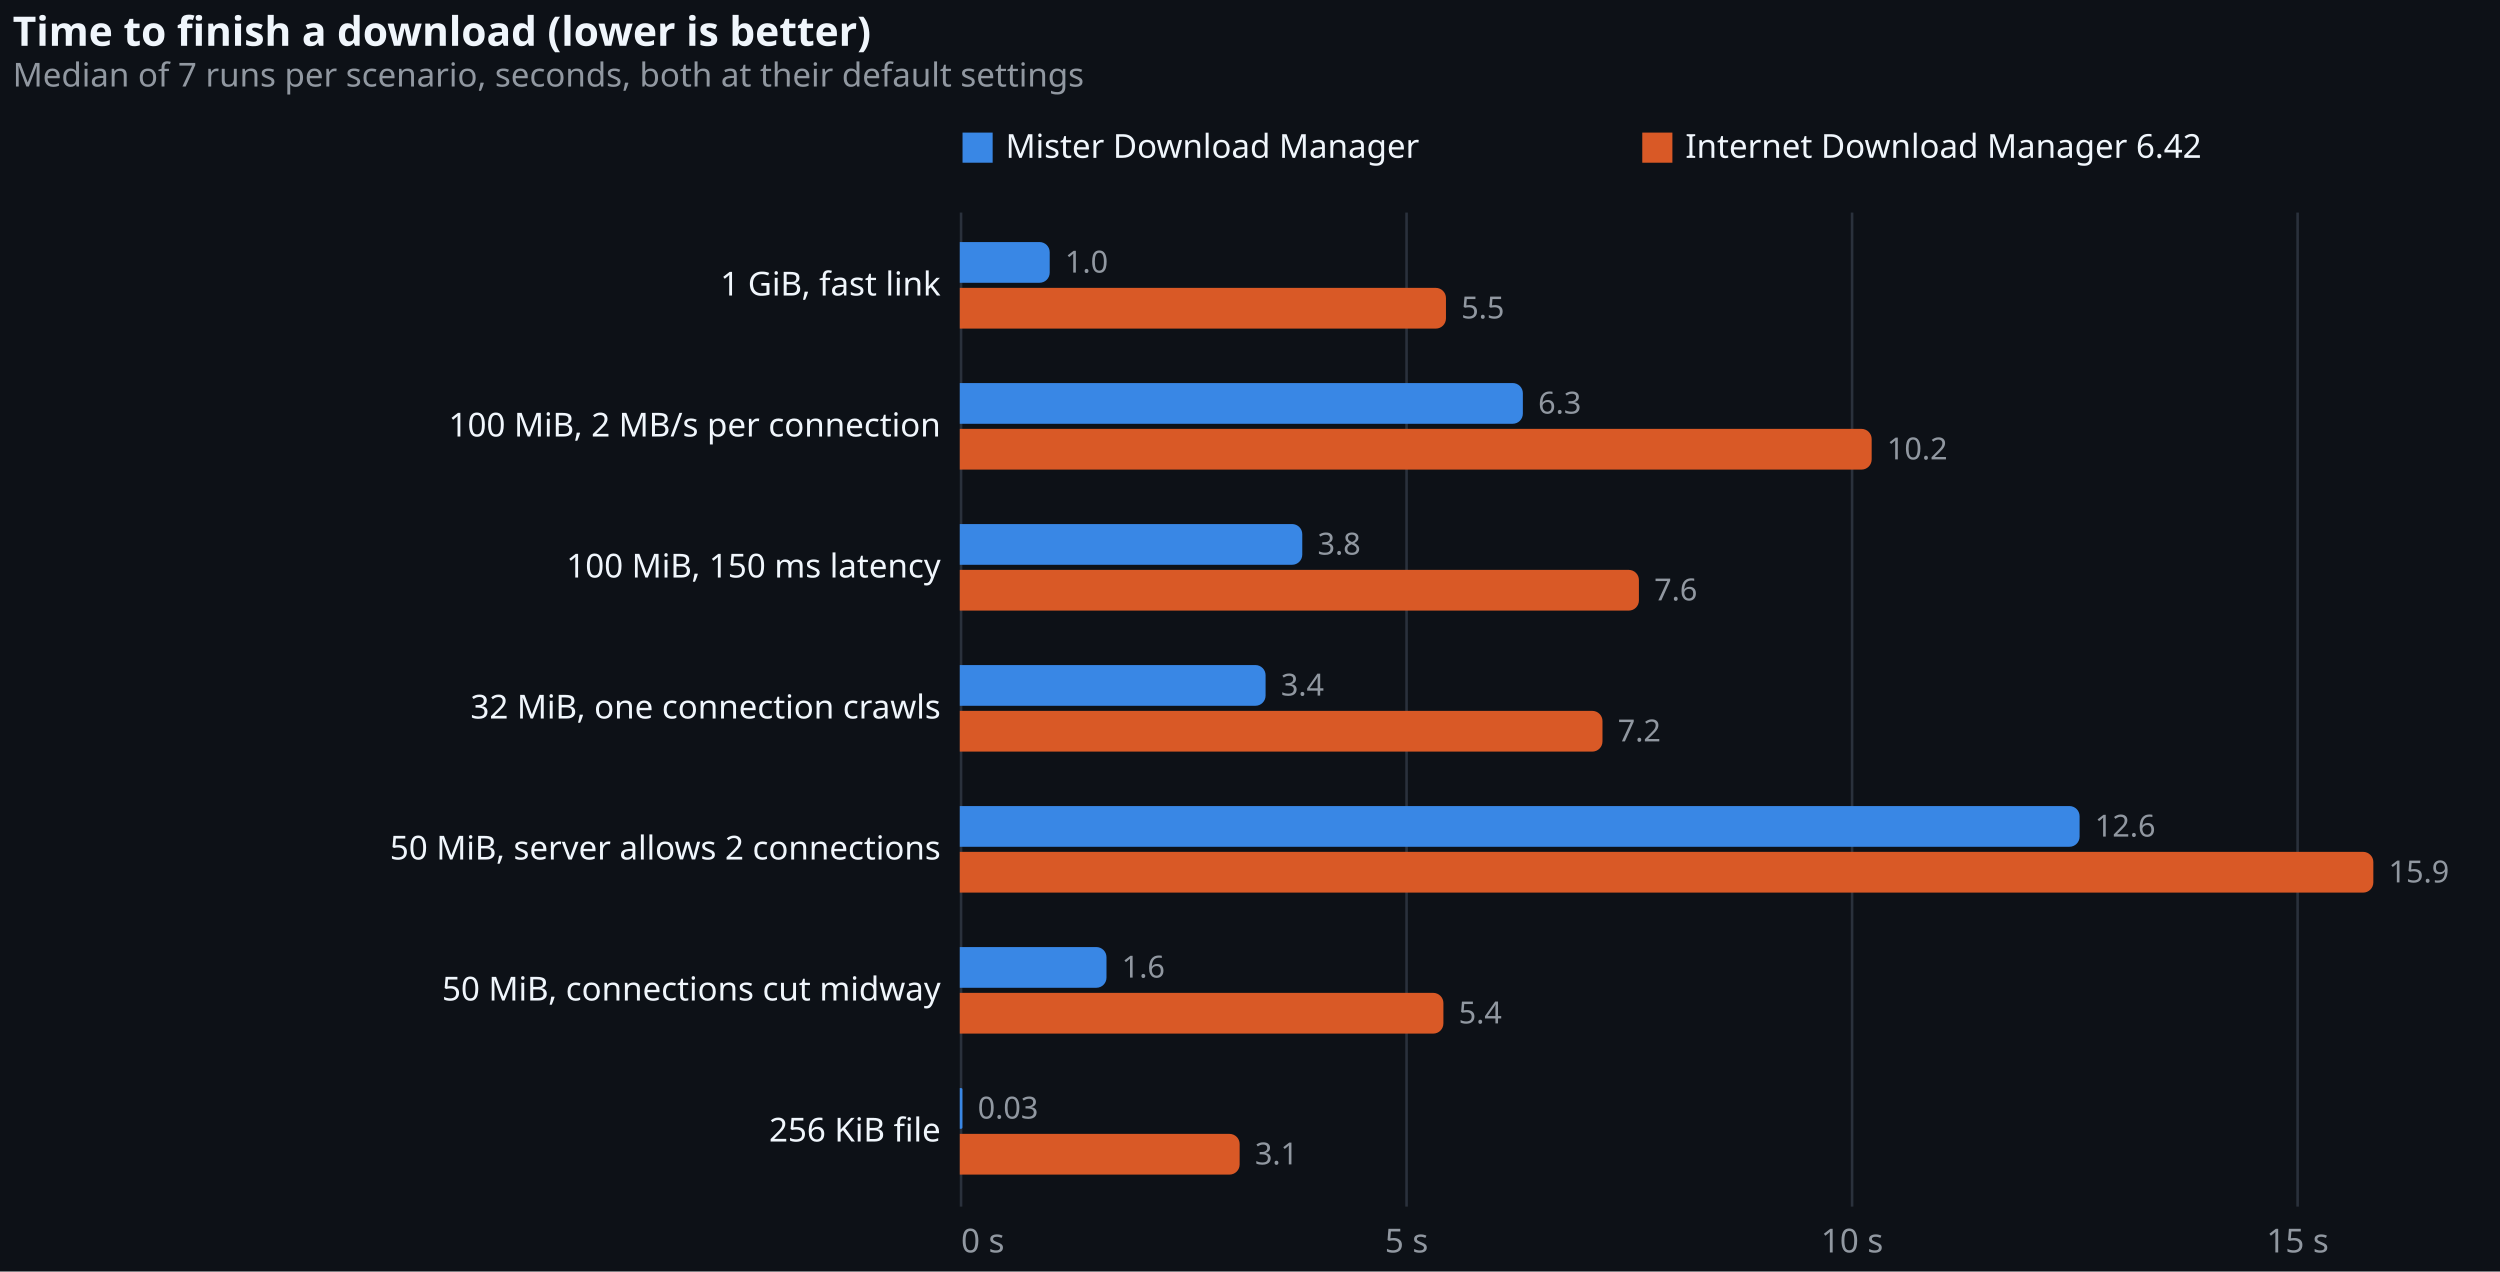
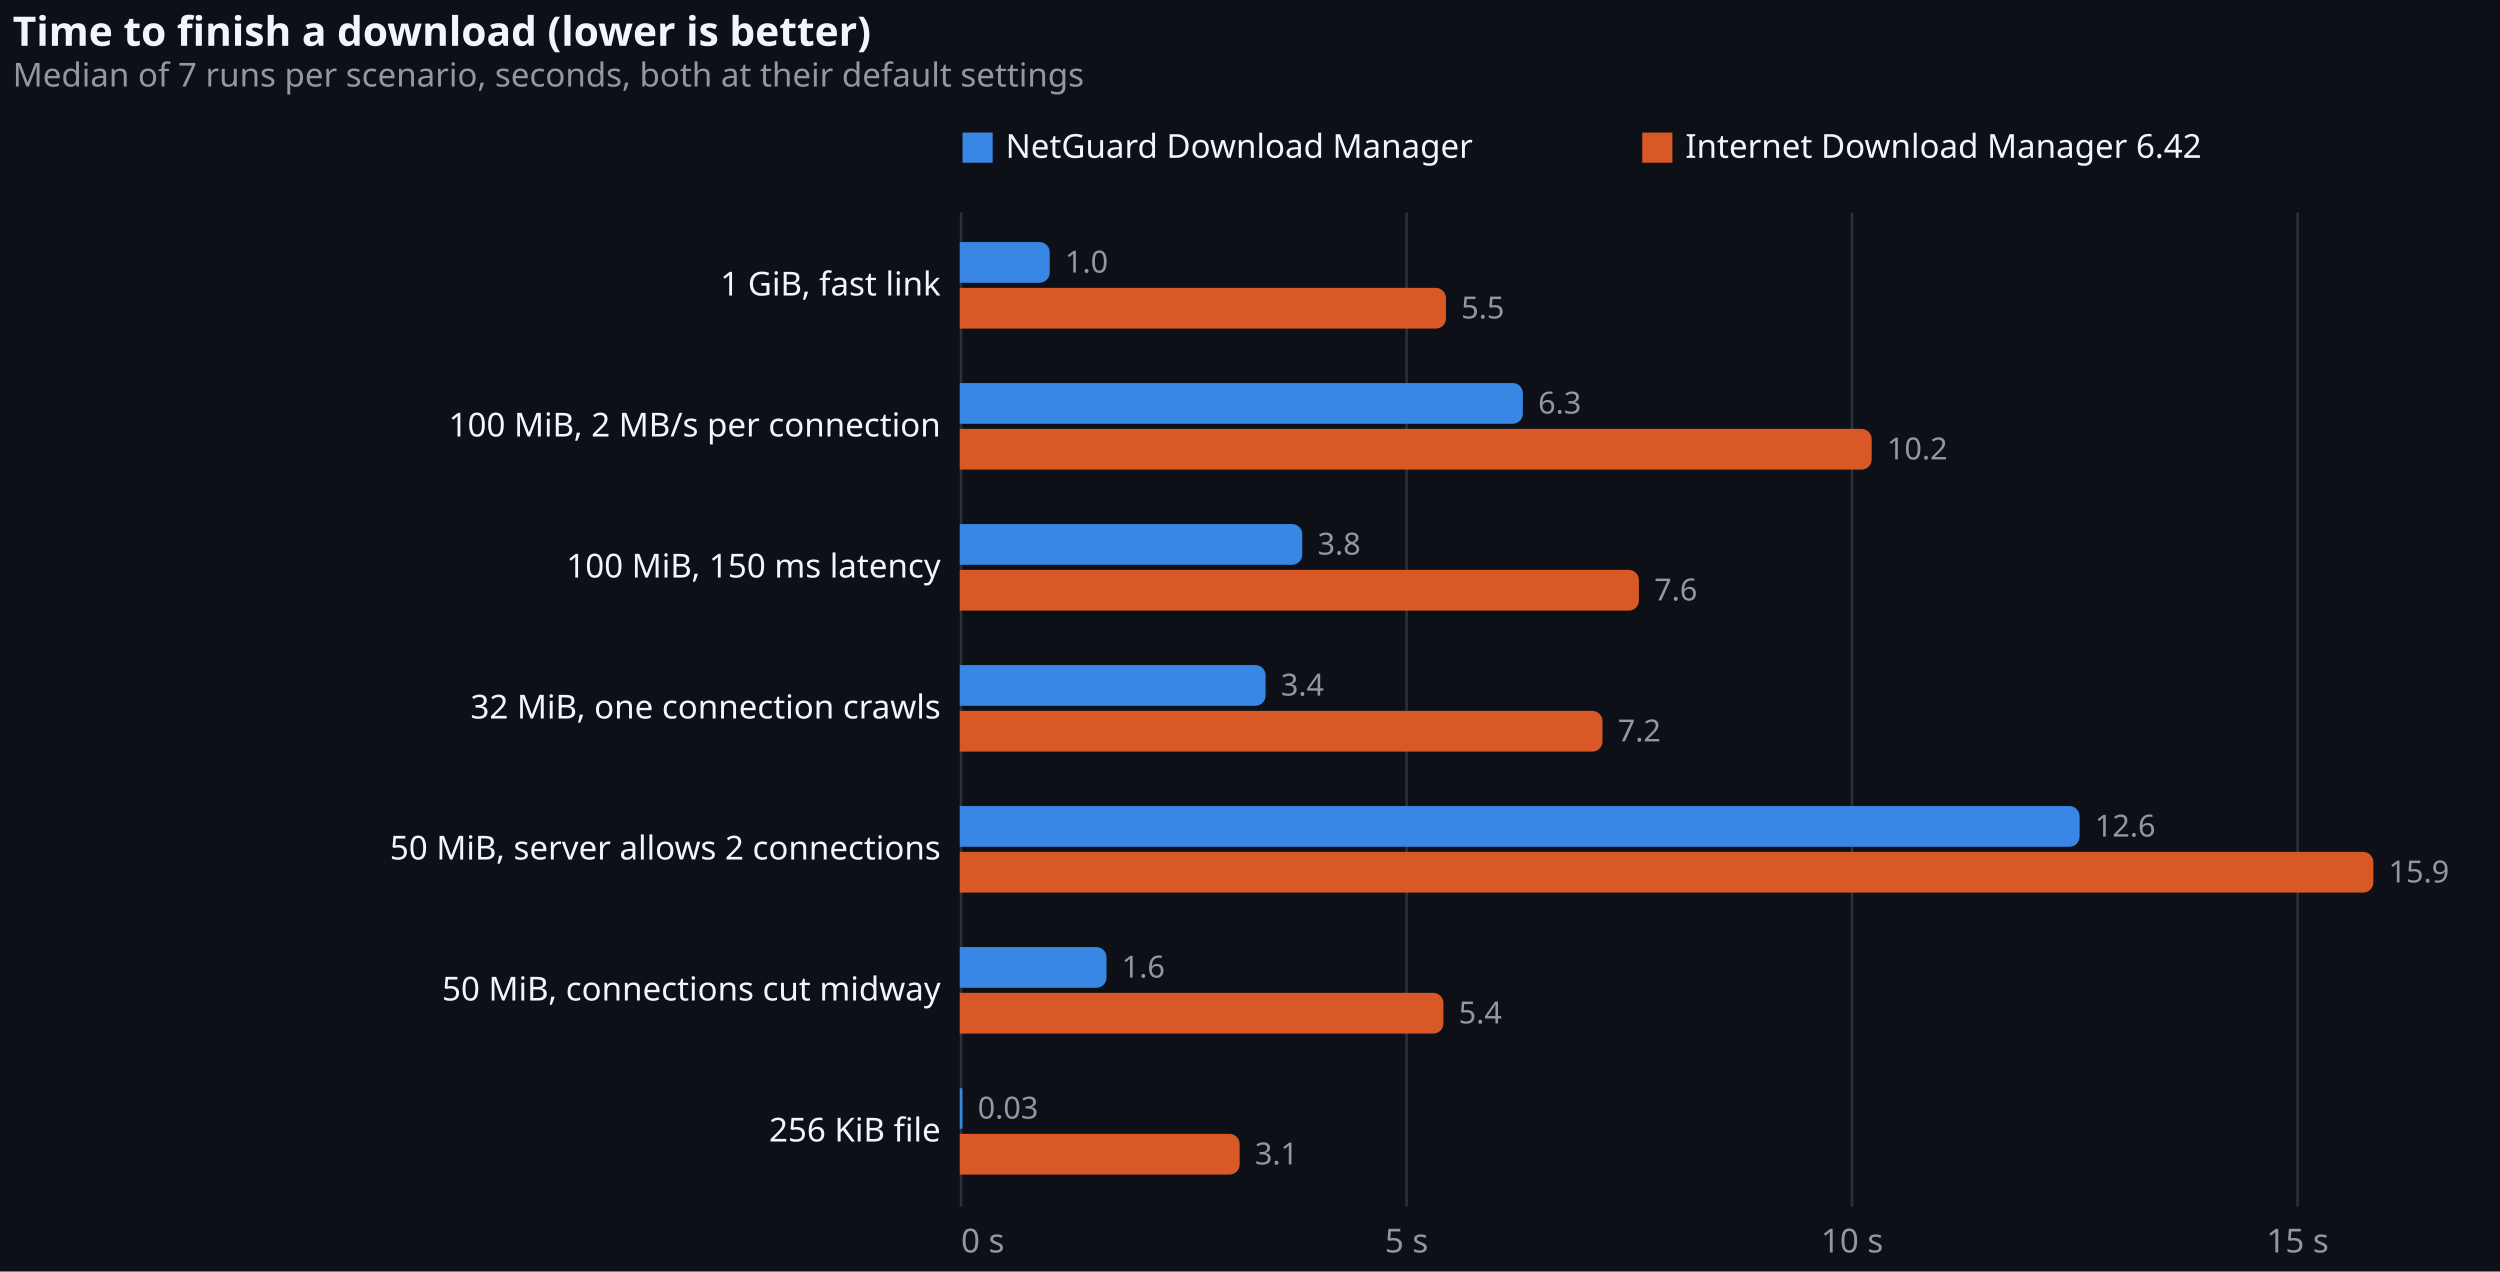
<svg xmlns="http://www.w3.org/2000/svg" version="1.1" class="marks" width="982" height="499.462" viewBox="0 0 982 499.462">
  <rect width="982" height="499.462" fill="#0d1117" />
  <g fill="none" stroke-miterlimit="4" transform="translate(377,83)">
    <g class="mark-group role-frame root" role="graphics-object" aria-roledescription="group mark container">
      <g transform="translate(0,0)">
        <path class="background" aria-hidden="true" d="M0,0h560v390.462h-560Z" />
        <g>
          <g class="mark-group role-axis" aria-hidden="true">
            <g transform="translate(0.5,390.9615)">
              <path class="background" aria-hidden="true" d="M0,0h0v0h0Z" pointer-events="none" />
              <g>
                <g class="mark-rule role-axis-grid" pointer-events="none">
                  <line transform="translate(0,0)" x2="0" y2="-390.462" stroke="#2a313c" stroke-width="1" opacity="1" />
                  <line transform="translate(175,0)" x2="0" y2="-390.462" stroke="#2a313c" stroke-width="1" opacity="1" />
                  <line transform="translate(350,0)" x2="0" y2="-390.462" stroke="#2a313c" stroke-width="1" opacity="1" />
                  <line transform="translate(525,0)" x2="0" y2="-390.462" stroke="#2a313c" stroke-width="1" opacity="1" />
                </g>
              </g>
              <path class="foreground" aria-hidden="true" d="" pointer-events="none" display="none" />
            </g>
          </g>
          <g class="mark-group role-axis" role="graphics-symbol" aria-roledescription="axis" aria-label="X-axis for a linear scale with values from 0 to 16">
            <g transform="translate(0.5,390.9615)">
              <path class="background" aria-hidden="true" d="M0,0h0v0h0Z" pointer-events="none" />
              <g>
                <g class="mark-text role-axis-label" pointer-events="none">
                  <text text-anchor="start" transform="translate(0,18)" font-family="-apple-system, 'Segoe UI', 'Noto Sans', Helvetica, Arial, sans-serif" font-size="13px" fill="#9198a1" opacity="1">0 s</text>
                  <text text-anchor="middle" transform="translate(175,18)" font-family="-apple-system, 'Segoe UI', 'Noto Sans', Helvetica, Arial, sans-serif" font-size="13px" fill="#9198a1" opacity="1">5 s</text>
                  <text text-anchor="middle" transform="translate(350,18)" font-family="-apple-system, 'Segoe UI', 'Noto Sans', Helvetica, Arial, sans-serif" font-size="13px" fill="#9198a1" opacity="1">10 s</text>
                  <text text-anchor="middle" transform="translate(525,18)" font-family="-apple-system, 'Segoe UI', 'Noto Sans', Helvetica, Arial, sans-serif" font-size="13px" fill="#9198a1" opacity="1">15 s</text>
                </g>
              </g>
              <path class="foreground" aria-hidden="true" d="" pointer-events="none" display="none" />
            </g>
          </g>
          <g class="mark-group role-axis" role="graphics-symbol" aria-roledescription="axis" aria-label="Y-axis for a discrete scale with 7 values: 1 GiB, fast link, 100 MiB, 2 MB/s per connection, 100 MiB, 150 ms latency, 32 MiB, one connection crawls, 50 MiB, server allows 2 connections, 50 MiB, connections cut midway, 256 KiB file">
            <g transform="translate(0.5,0.5)">
              <path class="background" aria-hidden="true" d="M0,0h0v0h0Z" pointer-events="none" />
              <g>
                <g class="mark-text role-axis-label" pointer-events="none">
                  <text text-anchor="end" transform="translate(-8,32.57692)" font-family="-apple-system, 'Segoe UI', 'Noto Sans', Helvetica, Arial, sans-serif" font-size="13px" fill="#f0f6fc" opacity="1">1 GiB, fast link</text>
                  <text text-anchor="end" transform="translate(-8,87.96154)" font-family="-apple-system, 'Segoe UI', 'Noto Sans', Helvetica, Arial, sans-serif" font-size="13px" fill="#f0f6fc" opacity="1">100 MiB, 2 MB/s per connection</text>
                  <text text-anchor="end" transform="translate(-8,143.3462)" font-family="-apple-system, 'Segoe UI', 'Noto Sans', Helvetica, Arial, sans-serif" font-size="13px" fill="#f0f6fc" opacity="1">100 MiB, 150 ms latency</text>
                  <text text-anchor="end" transform="translate(-8,198.7308)" font-family="-apple-system, 'Segoe UI', 'Noto Sans', Helvetica, Arial, sans-serif" font-size="13px" fill="#f0f6fc" opacity="1">32 MiB, one connection crawls</text>
                  <text text-anchor="end" transform="translate(-8,254.1154)" font-family="-apple-system, 'Segoe UI', 'Noto Sans', Helvetica, Arial, sans-serif" font-size="13px" fill="#f0f6fc" opacity="1">50 MiB, server allows 2 connections</text>
                  <text text-anchor="end" transform="translate(-8,309.5)" font-family="-apple-system, 'Segoe UI', 'Noto Sans', Helvetica, Arial, sans-serif" font-size="13px" fill="#f0f6fc" opacity="1">50 MiB, connections cut midway</text>
                  <text text-anchor="end" transform="translate(-8,364.8846)" font-family="-apple-system, 'Segoe UI', 'Noto Sans', Helvetica, Arial, sans-serif" font-size="13px" fill="#f0f6fc" opacity="1">256 KiB file</text>
                </g>
              </g>
              <path class="foreground" aria-hidden="true" d="" pointer-events="none" display="none" />
            </g>
          </g>
          <g class="mark-group role-scope" role="graphics-object" aria-roledescription="group mark container">
            <g transform="translate(0,12.07692)">
              <path class="background" aria-hidden="true" d="M0,0L31.327,0C33.535,0,35.327,1.792,35.327,4L35.327,12C35.327,14.208,33.535,16,31.327,16L0,16C0,16,0,16,0,16L0,0C0,0,0,0,0,0Z" />
              <g clip-path="url(#clip15)">
                <g class="mark-group role-scope" role="graphics-object" aria-roledescription="group mark container">
                  <g transform="translate(0,0)">
                    <path class="background" aria-hidden="true" d="M0,0h0v16h0Z" />
                    <g>
                      <g class="mark-rect role-mark layer_0_marks" role="graphics-object" aria-roledescription="rect mark container">
-                         <path aria-label="seconds: 1.00935; scenario: 1 GiB, fast link; client: Mister Download Manager" role="graphics-symbol" aria-roledescription="bar" d="M0,0h35.327v16h-35.327Z" fill="#3987e5" />
+                         <path aria-label="seconds: 1.00935; scenario: 1 GiB, fast link; client: NetGuard Download Manager" role="graphics-symbol" aria-roledescription="bar" d="M0,0h35.327v16h-35.327Z" fill="#3987e5" />
                      </g>
                    </g>
                    <path class="foreground" aria-hidden="true" d="" display="none" />
                  </g>
                </g>
              </g>
              <path class="foreground" aria-hidden="true" d="" display="none" />
            </g>
            <g transform="translate(0,30.07692)">
              <path class="background" aria-hidden="true" d="M0,0L186.973,0C189.181,0,190.973,1.792,190.973,4L190.973,12C190.973,14.208,189.181,16,186.973,16L0,16C0,16,0,16,0,16L0,0C0,0,0,0,0,0Z" />
              <g clip-path="url(#clip16)">
                <g class="mark-group role-scope" role="graphics-object" aria-roledescription="group mark container">
                  <g transform="translate(0,0)">
                    <path class="background" aria-hidden="true" d="M0,0h0v16h0Z" />
                    <g>
                      <g class="mark-rect role-mark layer_0_marks" role="graphics-object" aria-roledescription="rect mark container">
                        <path aria-label="seconds: 5.45638; scenario: 1 GiB, fast link; client: Internet Download Manager 6.42" role="graphics-symbol" aria-roledescription="bar" d="M0,0h190.973v16h-190.973Z" fill="#d95926" />
                      </g>
                    </g>
                    <path class="foreground" aria-hidden="true" d="" display="none" />
                  </g>
                </g>
              </g>
              <path class="foreground" aria-hidden="true" d="" display="none" />
            </g>
            <g transform="translate(0,67.46154)">
              <path class="background" aria-hidden="true" d="M0,0L217.181,0C219.389,0,221.181,1.792,221.181,4L221.181,12C221.181,14.208,219.389,16,217.181,16L0,16C0,16,0,16,0,16L0,0C0,0,0,0,0,0Z" />
              <g clip-path="url(#clip17)">
                <g class="mark-group role-scope" role="graphics-object" aria-roledescription="group mark container">
                  <g transform="translate(0,0)">
                    <path class="background" aria-hidden="true" d="M0,0h0v16h0Z" />
                    <g>
                      <g class="mark-rect role-mark layer_0_marks" role="graphics-object" aria-roledescription="rect mark container">
-                         <path aria-label="seconds: 6.31947; scenario: 100 MiB, 2 MB/s per connection; client: Mister Download Manager" role="graphics-symbol" aria-roledescription="bar" d="M0,0h221.181v16h-221.181Z" fill="#3987e5" />
+                         <path aria-label="seconds: 6.31947; scenario: 100 MiB, 2 MB/s per connection; client: NetGuard Download Manager" role="graphics-symbol" aria-roledescription="bar" d="M0,0h221.181v16h-221.181Z" fill="#3987e5" />
                      </g>
                    </g>
                    <path class="foreground" aria-hidden="true" d="" display="none" />
                  </g>
                </g>
              </g>
              <path class="foreground" aria-hidden="true" d="" display="none" />
            </g>
            <g transform="translate(0,85.46154)">
              <path class="background" aria-hidden="true" d="M0,0L354.192,0C356.399,0,358.192,1.792,358.192,4L358.192,12C358.192,14.208,356.399,16,354.192,16L0,16C0,16,0,16,0,16L0,0C0,0,0,0,0,0Z" />
              <g clip-path="url(#clip18)">
                <g class="mark-group role-scope" role="graphics-object" aria-roledescription="group mark container">
                  <g transform="translate(0,0)">
                    <path class="background" aria-hidden="true" d="M0,0h0v16h0Z" />
                    <g>
                      <g class="mark-rect role-mark layer_0_marks" role="graphics-object" aria-roledescription="rect mark container">
                        <path aria-label="seconds: 10.234; scenario: 100 MiB, 2 MB/s per connection; client: Internet Download Manager 6.42" role="graphics-symbol" aria-roledescription="bar" d="M0,0h358.192v16h-358.192Z" fill="#d95926" />
                      </g>
                    </g>
                    <path class="foreground" aria-hidden="true" d="" display="none" />
                  </g>
                </g>
              </g>
              <path class="foreground" aria-hidden="true" d="" display="none" />
            </g>
            <g transform="translate(0,122.8462)">
              <path class="background" aria-hidden="true" d="M0,0L130.531,0C132.739,0,134.531,1.792,134.531,4L134.531,12C134.531,14.208,132.739,16,130.531,16L0,16C0,16,0,16,0,16L0,0C0,0,0,0,0,0Z" />
              <g clip-path="url(#clip19)">
                <g class="mark-group role-scope" role="graphics-object" aria-roledescription="group mark container">
                  <g transform="translate(0,0)">
                    <path class="background" aria-hidden="true" d="M0,0h0v16h0Z" />
                    <g>
                      <g class="mark-rect role-mark layer_0_marks" role="graphics-object" aria-roledescription="rect mark container">
-                         <path aria-label="seconds: 3.84375; scenario: 100 MiB, 150 ms latency; client: Mister Download Manager" role="graphics-symbol" aria-roledescription="bar" d="M0,0h134.531v16h-134.531Z" fill="#3987e5" />
+                         <path aria-label="seconds: 3.84375; scenario: 100 MiB, 150 ms latency; client: NetGuard Download Manager" role="graphics-symbol" aria-roledescription="bar" d="M0,0h134.531v16h-134.531Z" fill="#3987e5" />
                      </g>
                    </g>
                    <path class="foreground" aria-hidden="true" d="" display="none" />
                  </g>
                </g>
              </g>
              <path class="foreground" aria-hidden="true" d="" display="none" />
            </g>
            <g transform="translate(0,140.8462)">
              <path class="background" aria-hidden="true" d="M0,0L262.767,0C264.975,0,266.767,1.792,266.767,4L266.767,12C266.767,14.208,264.975,16,262.767,16L0,16C0,16,0,16,0,16L0,0C0,0,0,0,0,0Z" />
              <g clip-path="url(#clip20)">
                <g class="mark-group role-scope" role="graphics-object" aria-roledescription="group mark container">
                  <g transform="translate(0,0)">
                    <path class="background" aria-hidden="true" d="M0,0h0v16h0Z" />
                    <g>
                      <g class="mark-rect role-mark layer_0_marks" role="graphics-object" aria-roledescription="rect mark container">
                        <path aria-label="seconds: 7.62191; scenario: 100 MiB, 150 ms latency; client: Internet Download Manager 6.42" role="graphics-symbol" aria-roledescription="bar" d="M0,0h266.767v16h-266.767Z" fill="#d95926" />
                      </g>
                    </g>
                    <path class="foreground" aria-hidden="true" d="" display="none" />
                  </g>
                </g>
              </g>
              <path class="foreground" aria-hidden="true" d="" display="none" />
            </g>
            <g transform="translate(0,178.2308)">
              <path class="background" aria-hidden="true" d="M0,0L116.122,0C118.329,0,120.122,1.792,120.122,4L120.122,12C120.122,14.208,118.329,16,116.122,16L0,16C0,16,0,16,0,16L0,0C0,0,0,0,0,0Z" />
              <g clip-path="url(#clip21)">
                <g class="mark-group role-scope" role="graphics-object" aria-roledescription="group mark container">
                  <g transform="translate(0,0)">
                    <path class="background" aria-hidden="true" d="M0,0h0v16h0Z" />
                    <g>
                      <g class="mark-rect role-mark layer_0_marks" role="graphics-object" aria-roledescription="rect mark container">
-                         <path aria-label="seconds: 3.43205; scenario: 32 MiB, one connection crawls; client: Mister Download Manager" role="graphics-symbol" aria-roledescription="bar" d="M0,0h120.122v16h-120.122Z" fill="#3987e5" />
+                         <path aria-label="seconds: 3.43205; scenario: 32 MiB, one connection crawls; client: NetGuard Download Manager" role="graphics-symbol" aria-roledescription="bar" d="M0,0h120.122v16h-120.122Z" fill="#3987e5" />
                      </g>
                    </g>
                    <path class="foreground" aria-hidden="true" d="" display="none" />
                  </g>
                </g>
              </g>
              <path class="foreground" aria-hidden="true" d="" display="none" />
            </g>
            <g transform="translate(0,196.2308)">
              <path class="background" aria-hidden="true" d="M0,0L248.454,0C250.661,0,252.454,1.792,252.454,4L252.454,12C252.454,14.208,250.661,16,248.454,16L0,16C0,16,0,16,0,16L0,0C0,0,0,0,0,0Z" />
              <g clip-path="url(#clip22)">
                <g class="mark-group role-scope" role="graphics-object" aria-roledescription="group mark container">
                  <g transform="translate(0,0)">
                    <path class="background" aria-hidden="true" d="M0,0h0v16h0Z" />
                    <g>
                      <g class="mark-rect role-mark layer_0_marks" role="graphics-object" aria-roledescription="rect mark container">
                        <path aria-label="seconds: 7.21296; scenario: 32 MiB, one connection crawls; client: Internet Download Manager 6.42" role="graphics-symbol" aria-roledescription="bar" d="M0,0h252.454v16h-252.454Z" fill="#d95926" />
                      </g>
                    </g>
                    <path class="foreground" aria-hidden="true" d="" display="none" />
                  </g>
                </g>
              </g>
              <path class="foreground" aria-hidden="true" d="" display="none" />
            </g>
            <g transform="translate(0,233.6154)">
              <path class="background" aria-hidden="true" d="M0,0L435.868,0C438.075,0,439.868,1.792,439.868,4L439.868,12C439.868,14.208,438.075,16,435.868,16L0,16C0,16,0,16,0,16L0,0C0,0,0,0,0,0Z" />
              <g clip-path="url(#clip23)">
                <g class="mark-group role-scope" role="graphics-object" aria-roledescription="group mark container">
                  <g transform="translate(0,0)">
                    <path class="background" aria-hidden="true" d="M0,0h0v16h0Z" />
                    <g>
                      <g class="mark-rect role-mark layer_0_marks" role="graphics-object" aria-roledescription="rect mark container">
-                         <path aria-label="seconds: 12.5677; scenario: 50 MiB, server allows 2 connections; client: Mister Download Manager" role="graphics-symbol" aria-roledescription="bar" d="M0,0h439.868v16h-439.868Z" fill="#3987e5" />
+                         <path aria-label="seconds: 12.5677; scenario: 50 MiB, server allows 2 connections; client: NetGuard Download Manager" role="graphics-symbol" aria-roledescription="bar" d="M0,0h439.868v16h-439.868Z" fill="#3987e5" />
                      </g>
                    </g>
                    <path class="foreground" aria-hidden="true" d="" display="none" />
                  </g>
                </g>
              </g>
              <path class="foreground" aria-hidden="true" d="" display="none" />
            </g>
            <g transform="translate(0,251.6154)">
              <path class="background" aria-hidden="true" d="M0,0L551.247,0C553.455,0,555.247,1.792,555.247,4L555.247,12C555.247,14.208,553.455,16,551.247,16L0,16C0,16,0,16,0,16L0,0C0,0,0,0,0,0Z" />
              <g clip-path="url(#clip24)">
                <g class="mark-group role-scope" role="graphics-object" aria-roledescription="group mark container">
                  <g transform="translate(0,0)">
                    <path class="background" aria-hidden="true" d="M0,0h0v16h0Z" />
                    <g>
                      <g class="mark-rect role-mark layer_0_marks" role="graphics-object" aria-roledescription="rect mark container">
                        <path aria-label="seconds: 15.8642; scenario: 50 MiB, server allows 2 connections; client: Internet Download Manager 6.42" role="graphics-symbol" aria-roledescription="bar" d="M0,0h555.247v16h-555.247Z" fill="#d95926" />
                      </g>
                    </g>
                    <path class="foreground" aria-hidden="true" d="" display="none" />
                  </g>
                </g>
              </g>
              <path class="foreground" aria-hidden="true" d="" display="none" />
            </g>
            <g transform="translate(0,289)">
              <path class="background" aria-hidden="true" d="M0,0L53.628,0C55.836,0,57.628,1.792,57.628,4L57.628,12C57.628,14.208,55.836,16,53.628,16L0,16C0,16,0,16,0,16L0,0C0,0,0,0,0,0Z" />
              <g clip-path="url(#clip25)">
                <g class="mark-group role-scope" role="graphics-object" aria-roledescription="group mark container">
                  <g transform="translate(0,0)">
                    <path class="background" aria-hidden="true" d="M0,0h0v16h0Z" />
                    <g>
                      <g class="mark-rect role-mark layer_0_marks" role="graphics-object" aria-roledescription="rect mark container">
-                         <path aria-label="seconds: 1.64652; scenario: 50 MiB, connections cut midway; client: Mister Download Manager" role="graphics-symbol" aria-roledescription="bar" d="M0,0h57.628v16h-57.628Z" fill="#3987e5" />
+                         <path aria-label="seconds: 1.64652; scenario: 50 MiB, connections cut midway; client: NetGuard Download Manager" role="graphics-symbol" aria-roledescription="bar" d="M0,0h57.628v16h-57.628Z" fill="#3987e5" />
                      </g>
                    </g>
                    <path class="foreground" aria-hidden="true" d="" display="none" />
                  </g>
                </g>
              </g>
              <path class="foreground" aria-hidden="true" d="" display="none" />
            </g>
            <g transform="translate(0,307)">
              <path class="background" aria-hidden="true" d="M0,0L185.969,0C188.176,0,189.969,1.792,189.969,4L189.969,12C189.969,14.208,188.176,16,185.969,16L0,16C0,16,0,16,0,16L0,0C0,0,0,0,0,0Z" />
              <g clip-path="url(#clip26)">
                <g class="mark-group role-scope" role="graphics-object" aria-roledescription="group mark container">
                  <g transform="translate(0,0)">
                    <path class="background" aria-hidden="true" d="M0,0h0v16h0Z" />
                    <g>
                      <g class="mark-rect role-mark layer_0_marks" role="graphics-object" aria-roledescription="rect mark container">
                        <path aria-label="seconds: 5.42768; scenario: 50 MiB, connections cut midway; client: Internet Download Manager 6.42" role="graphics-symbol" aria-roledescription="bar" d="M0,0h189.969v16h-189.969Z" fill="#d95926" />
                      </g>
                    </g>
                    <path class="foreground" aria-hidden="true" d="" display="none" />
                  </g>
                </g>
              </g>
              <path class="foreground" aria-hidden="true" d="" display="none" />
            </g>
            <g transform="translate(0,344.3846)">
              <path class="background" aria-hidden="true" d="M0,0L0.519,0C0.806,0,1.038,0.233,1.038,0.519L1.038,15.481C1.038,15.767,0.806,16,0.519,16L0,16C0,16,0,16,0,16L0,0C0,0,0,0,0,0Z" />
              <g clip-path="url(#clip27)">
                <g class="mark-group role-scope" role="graphics-object" aria-roledescription="group mark container">
                  <g transform="translate(0,0)">
                    <path class="background" aria-hidden="true" d="M0,0h0v16h0Z" />
                    <g>
                      <g class="mark-rect role-mark layer_0_marks" role="graphics-object" aria-roledescription="rect mark container">
-                         <path aria-label="seconds: 29.66m; scenario: 256 KiB file; client: Mister Download Manager" role="graphics-symbol" aria-roledescription="bar" d="M0,0h1.038v16h-1.038Z" fill="#3987e5" />
+                         <path aria-label="seconds: 29.66m; scenario: 256 KiB file; client: NetGuard Download Manager" role="graphics-symbol" aria-roledescription="bar" d="M0,0h1.038v16h-1.038Z" fill="#3987e5" />
                      </g>
                    </g>
                    <path class="foreground" aria-hidden="true" d="" display="none" />
                  </g>
                </g>
              </g>
              <path class="foreground" aria-hidden="true" d="" display="none" />
            </g>
            <g transform="translate(0,362.3846)">
              <path class="background" aria-hidden="true" d="M0,0L105.932,0C108.14,0,109.932,1.792,109.932,4L109.932,12C109.932,14.208,108.14,16,105.932,16L0,16C0,16,0,16,0,16L0,0C0,0,0,0,0,0Z" />
              <g clip-path="url(#clip28)">
                <g class="mark-group role-scope" role="graphics-object" aria-roledescription="group mark container">
                  <g transform="translate(0,0)">
                    <path class="background" aria-hidden="true" d="M0,0h0v16h0Z" />
                    <g>
                      <g class="mark-rect role-mark layer_0_marks" role="graphics-object" aria-roledescription="rect mark container">
                        <path aria-label="seconds: 3.14092; scenario: 256 KiB file; client: Internet Download Manager 6.42" role="graphics-symbol" aria-roledescription="bar" d="M0,0h109.932v16h-109.932Z" fill="#d95926" />
                      </g>
                    </g>
                    <path class="foreground" aria-hidden="true" d="" display="none" />
                  </g>
                </g>
              </g>
              <path class="foreground" aria-hidden="true" d="" display="none" />
            </g>
          </g>
          <g class="mark-text role-mark layer_1_marks" role="graphics-object" aria-roledescription="text mark container">
-             <text aria-label="seconds: 1.00935; scenario: 1 GiB, fast link; client: Mister Download Manager; value: 1.0" role="graphics-symbol" aria-roledescription="text mark" text-anchor="start" transform="translate(41.32725,24.07692)" font-family="-apple-system, 'Segoe UI', 'Noto Sans', Helvetica, Arial, sans-serif" font-size="12px" fill="#9198a1">1.0</text>
+             <text aria-label="seconds: 1.00935; scenario: 1 GiB, fast link; client: NetGuard Download Manager; value: 1.0" role="graphics-symbol" aria-roledescription="text mark" text-anchor="start" transform="translate(41.32725,24.07692)" font-family="-apple-system, 'Segoe UI', 'Noto Sans', Helvetica, Arial, sans-serif" font-size="12px" fill="#9198a1">1.0</text>
            <text aria-label="seconds: 5.45638; scenario: 1 GiB, fast link; client: Internet Download Manager 6.42; value: 5.5" role="graphics-symbol" aria-roledescription="text mark" text-anchor="start" transform="translate(196.9733,42.07692)" font-family="-apple-system, 'Segoe UI', 'Noto Sans', Helvetica, Arial, sans-serif" font-size="12px" fill="#9198a1">5.5</text>
-             <text aria-label="seconds: 6.31947; scenario: 100 MiB, 2 MB/s per connection; client: Mister Download Manager; value: 6.3" role="graphics-symbol" aria-roledescription="text mark" text-anchor="start" transform="translate(227.1814,79.46154)" font-family="-apple-system, 'Segoe UI', 'Noto Sans', Helvetica, Arial, sans-serif" font-size="12px" fill="#9198a1">6.3</text>
+             <text aria-label="seconds: 6.31947; scenario: 100 MiB, 2 MB/s per connection; client: NetGuard Download Manager; value: 6.3" role="graphics-symbol" aria-roledescription="text mark" text-anchor="start" transform="translate(227.1814,79.46154)" font-family="-apple-system, 'Segoe UI', 'Noto Sans', Helvetica, Arial, sans-serif" font-size="12px" fill="#9198a1">6.3</text>
            <text aria-label="seconds: 10.234; scenario: 100 MiB, 2 MB/s per connection; client: Internet Download Manager 6.42; value: 10.2" role="graphics-symbol" aria-roledescription="text mark" text-anchor="start" transform="translate(364.1918,97.46154)" font-family="-apple-system, 'Segoe UI', 'Noto Sans', Helvetica, Arial, sans-serif" font-size="12px" fill="#9198a1">10.2</text>
-             <text aria-label="seconds: 3.84375; scenario: 100 MiB, 150 ms latency; client: Mister Download Manager; value: 3.8" role="graphics-symbol" aria-roledescription="text mark" text-anchor="start" transform="translate(140.5312,134.8462)" font-family="-apple-system, 'Segoe UI', 'Noto Sans', Helvetica, Arial, sans-serif" font-size="12px" fill="#9198a1">3.8</text>
+             <text aria-label="seconds: 3.84375; scenario: 100 MiB, 150 ms latency; client: NetGuard Download Manager; value: 3.8" role="graphics-symbol" aria-roledescription="text mark" text-anchor="start" transform="translate(140.5312,134.8462)" font-family="-apple-system, 'Segoe UI', 'Noto Sans', Helvetica, Arial, sans-serif" font-size="12px" fill="#9198a1">3.8</text>
            <text aria-label="seconds: 7.62191; scenario: 100 MiB, 150 ms latency; client: Internet Download Manager 6.42; value: 7.6" role="graphics-symbol" aria-roledescription="text mark" text-anchor="start" transform="translate(272.7668,152.8462)" font-family="-apple-system, 'Segoe UI', 'Noto Sans', Helvetica, Arial, sans-serif" font-size="12px" fill="#9198a1">7.6</text>
-             <text aria-label="seconds: 3.43205; scenario: 32 MiB, one connection crawls; client: Mister Download Manager; value: 3.4" role="graphics-symbol" aria-roledescription="text mark" text-anchor="start" transform="translate(126.1218,190.2308)" font-family="-apple-system, 'Segoe UI', 'Noto Sans', Helvetica, Arial, sans-serif" font-size="12px" fill="#9198a1">3.4</text>
+             <text aria-label="seconds: 3.43205; scenario: 32 MiB, one connection crawls; client: NetGuard Download Manager; value: 3.4" role="graphics-symbol" aria-roledescription="text mark" text-anchor="start" transform="translate(126.1218,190.2308)" font-family="-apple-system, 'Segoe UI', 'Noto Sans', Helvetica, Arial, sans-serif" font-size="12px" fill="#9198a1">3.4</text>
            <text aria-label="seconds: 7.21296; scenario: 32 MiB, one connection crawls; client: Internet Download Manager 6.42; value: 7.2" role="graphics-symbol" aria-roledescription="text mark" text-anchor="start" transform="translate(258.4536,208.2308)" font-family="-apple-system, 'Segoe UI', 'Noto Sans', Helvetica, Arial, sans-serif" font-size="12px" fill="#9198a1">7.2</text>
-             <text aria-label="seconds: 12.5677; scenario: 50 MiB, server allows 2 connections; client: Mister Download Manager; value: 12.6" role="graphics-symbol" aria-roledescription="text mark" text-anchor="start" transform="translate(445.8678,245.6154)" font-family="-apple-system, 'Segoe UI', 'Noto Sans', Helvetica, Arial, sans-serif" font-size="12px" fill="#9198a1">12.6</text>
+             <text aria-label="seconds: 12.5677; scenario: 50 MiB, server allows 2 connections; client: NetGuard Download Manager; value: 12.6" role="graphics-symbol" aria-roledescription="text mark" text-anchor="start" transform="translate(445.8678,245.6154)" font-family="-apple-system, 'Segoe UI', 'Noto Sans', Helvetica, Arial, sans-serif" font-size="12px" fill="#9198a1">12.6</text>
            <text aria-label="seconds: 15.8642; scenario: 50 MiB, server allows 2 connections; client: Internet Download Manager 6.42; value: 15.9" role="graphics-symbol" aria-roledescription="text mark" text-anchor="start" transform="translate(561.2473,263.6154)" font-family="-apple-system, 'Segoe UI', 'Noto Sans', Helvetica, Arial, sans-serif" font-size="12px" fill="#9198a1">15.9</text>
-             <text aria-label="seconds: 1.64652; scenario: 50 MiB, connections cut midway; client: Mister Download Manager; value: 1.6" role="graphics-symbol" aria-roledescription="text mark" text-anchor="start" transform="translate(63.6282,301)" font-family="-apple-system, 'Segoe UI', 'Noto Sans', Helvetica, Arial, sans-serif" font-size="12px" fill="#9198a1">1.6</text>
+             <text aria-label="seconds: 1.64652; scenario: 50 MiB, connections cut midway; client: NetGuard Download Manager; value: 1.6" role="graphics-symbol" aria-roledescription="text mark" text-anchor="start" transform="translate(63.6282,301)" font-family="-apple-system, 'Segoe UI', 'Noto Sans', Helvetica, Arial, sans-serif" font-size="12px" fill="#9198a1">1.6</text>
            <text aria-label="seconds: 5.42768; scenario: 50 MiB, connections cut midway; client: Internet Download Manager 6.42; value: 5.4" role="graphics-symbol" aria-roledescription="text mark" text-anchor="start" transform="translate(195.9688,319)" font-family="-apple-system, 'Segoe UI', 'Noto Sans', Helvetica, Arial, sans-serif" font-size="12px" fill="#9198a1">5.4</text>
-             <text aria-label="seconds: 29.66m; scenario: 256 KiB file; client: Mister Download Manager; value: 0.03" role="graphics-symbol" aria-roledescription="text mark" text-anchor="start" transform="translate(7.0381,356.3846)" font-family="-apple-system, 'Segoe UI', 'Noto Sans', Helvetica, Arial, sans-serif" font-size="12px" fill="#9198a1">0.03</text>
+             <text aria-label="seconds: 29.66m; scenario: 256 KiB file; client: NetGuard Download Manager; value: 0.03" role="graphics-symbol" aria-roledescription="text mark" text-anchor="start" transform="translate(7.0381,356.3846)" font-family="-apple-system, 'Segoe UI', 'Noto Sans', Helvetica, Arial, sans-serif" font-size="12px" fill="#9198a1">0.03</text>
            <text aria-label="seconds: 3.14092; scenario: 256 KiB file; client: Internet Download Manager 6.42; value: 3.1" role="graphics-symbol" aria-roledescription="text mark" text-anchor="start" transform="translate(115.9322,374.3846)" font-family="-apple-system, 'Segoe UI', 'Noto Sans', Helvetica, Arial, sans-serif" font-size="12px" fill="#9198a1">3.1</text>
          </g>
-           <g class="mark-group role-legend" role="graphics-symbol" aria-roledescription="legend" aria-label="Symbol legend for fill color with 2 values: Mister Download Manager, Internet Download Manager 6.42">
+           <g class="mark-group role-legend" role="graphics-symbol" aria-roledescription="legend" aria-label="Symbol legend for fill color with 2 values: NetGuard Download Manager, Internet Download Manager 6.42">
            <g transform="translate(0,-32)">
              <path class="background" aria-hidden="true" d="M0,0h597v14h-597Z" pointer-events="none" />
              <g>
                <g class="mark-group role-legend-entry">
                  <g transform="translate(0,0)">
                    <path class="background" aria-hidden="true" d="M0,0h0v0h0Z" pointer-events="none" />
                    <g>
                      <g class="mark-group role-scope" role="graphics-object" aria-roledescription="group mark container">
                        <g transform="translate(0,0)">
                          <path class="background" aria-hidden="true" d="M0,0h257v14h-257Z" pointer-events="none" opacity="1" />
                          <g>
                            <g class="mark-symbol role-legend-symbol" pointer-events="none">
                              <path transform="translate(7,7)" d="M-5.916,-5.916h11.832v11.832h-11.832Z" fill="#3987e5" stroke-width="1.5" opacity="1" />
                            </g>
                            <g class="mark-text role-legend-label" pointer-events="none">
-                               <text text-anchor="start" transform="translate(18,11)" font-family="-apple-system, 'Segoe UI', 'Noto Sans', Helvetica, Arial, sans-serif" font-size="13px" fill="#f0f6fc" opacity="1">Mister Download Manager</text>
+                               <text text-anchor="start" transform="translate(18,11)" font-family="-apple-system, 'Segoe UI', 'Noto Sans', Helvetica, Arial, sans-serif" font-size="13px" fill="#f0f6fc" opacity="1">NetGuard Download Manager</text>
                            </g>
                          </g>
                          <path class="foreground" aria-hidden="true" d="" pointer-events="none" display="none" />
                        </g>
                        <g transform="translate(267,0)">
                          <path class="background" aria-hidden="true" d="M0,0h330v14h-330Z" pointer-events="none" opacity="1" />
                          <g>
                            <g class="mark-symbol role-legend-symbol" pointer-events="none">
                              <path transform="translate(7,7)" d="M-5.916,-5.916h11.832v11.832h-11.832Z" fill="#d95926" stroke-width="1.5" opacity="1" />
                            </g>
                            <g class="mark-text role-legend-label" pointer-events="none">
                              <text text-anchor="start" transform="translate(18,11)" font-family="-apple-system, 'Segoe UI', 'Noto Sans', Helvetica, Arial, sans-serif" font-size="13px" fill="#f0f6fc" opacity="1">Internet Download Manager 6.42</text>
                            </g>
                          </g>
                          <path class="foreground" aria-hidden="true" d="" pointer-events="none" display="none" />
                        </g>
                      </g>
                    </g>
                    <path class="foreground" aria-hidden="true" d="" pointer-events="none" display="none" />
                  </g>
                </g>
              </g>
              <path class="foreground" aria-hidden="true" d="" pointer-events="none" display="none" />
            </g>
          </g>
          <g class="mark-group role-title">
            <g transform="translate(-372,-78)">
              <path class="background" aria-hidden="true" d="M0,0h0v0h0Z" pointer-events="none" />
              <g>
                <g class="mark-text role-title-text" role="graphics-symbol" aria-roledescription="title" aria-label="Title text 'Time to finish a download (lower is better)'" pointer-events="none">
                  <text text-anchor="start" transform="translate(0,13)" font-family="-apple-system, 'Segoe UI', 'Noto Sans', Helvetica, Arial, sans-serif" font-size="16px" font-weight="600" fill="#f0f6fc" opacity="1">Time to finish a download (lower is better)</text>
                </g>
                <g class="mark-text role-title-subtitle" role="graphics-symbol" aria-roledescription="subtitle" aria-label="Subtitle text 'Median of 7 runs per scenario, seconds, both at their default settings'" pointer-events="none">
                  <text text-anchor="start" transform="translate(0,29)" font-family="-apple-system, 'Segoe UI', 'Noto Sans', Helvetica, Arial, sans-serif" font-size="13px" fill="#9198a1" opacity="1">Median of 7 runs per scenario, seconds, both at their default settings</text>
                </g>
              </g>
              <path class="foreground" aria-hidden="true" d="" pointer-events="none" display="none" />
            </g>
          </g>
        </g>
        <path class="foreground" aria-hidden="true" d="" display="none" />
      </g>
    </g>
  </g>
  <defs>
    <clipPath id="clip15">
      <path d="M0,0L31.327,0C33.535,0,35.327,1.792,35.327,4L35.327,12C35.327,14.208,33.535,16,31.327,16L0,16C0,16,0,16,0,16L0,0C0,0,0,0,0,0Z" />
    </clipPath>
    <clipPath id="clip16">
      <path d="M0,0L186.973,0C189.181,0,190.973,1.792,190.973,4L190.973,12C190.973,14.208,189.181,16,186.973,16L0,16C0,16,0,16,0,16L0,0C0,0,0,0,0,0Z" />
    </clipPath>
    <clipPath id="clip17">
      <path d="M0,0L217.181,0C219.389,0,221.181,1.792,221.181,4L221.181,12C221.181,14.208,219.389,16,217.181,16L0,16C0,16,0,16,0,16L0,0C0,0,0,0,0,0Z" />
    </clipPath>
    <clipPath id="clip18">
      <path d="M0,0L354.192,0C356.399,0,358.192,1.792,358.192,4L358.192,12C358.192,14.208,356.399,16,354.192,16L0,16C0,16,0,16,0,16L0,0C0,0,0,0,0,0Z" />
    </clipPath>
    <clipPath id="clip19">
      <path d="M0,0L130.531,0C132.739,0,134.531,1.792,134.531,4L134.531,12C134.531,14.208,132.739,16,130.531,16L0,16C0,16,0,16,0,16L0,0C0,0,0,0,0,0Z" />
    </clipPath>
    <clipPath id="clip20">
      <path d="M0,0L262.767,0C264.975,0,266.767,1.792,266.767,4L266.767,12C266.767,14.208,264.975,16,262.767,16L0,16C0,16,0,16,0,16L0,0C0,0,0,0,0,0Z" />
    </clipPath>
    <clipPath id="clip21">
      <path d="M0,0L116.122,0C118.329,0,120.122,1.792,120.122,4L120.122,12C120.122,14.208,118.329,16,116.122,16L0,16C0,16,0,16,0,16L0,0C0,0,0,0,0,0Z" />
    </clipPath>
    <clipPath id="clip22">
      <path d="M0,0L248.454,0C250.661,0,252.454,1.792,252.454,4L252.454,12C252.454,14.208,250.661,16,248.454,16L0,16C0,16,0,16,0,16L0,0C0,0,0,0,0,0Z" />
    </clipPath>
    <clipPath id="clip23">
      <path d="M0,0L435.868,0C438.075,0,439.868,1.792,439.868,4L439.868,12C439.868,14.208,438.075,16,435.868,16L0,16C0,16,0,16,0,16L0,0C0,0,0,0,0,0Z" />
    </clipPath>
    <clipPath id="clip24">
      <path d="M0,0L551.247,0C553.455,0,555.247,1.792,555.247,4L555.247,12C555.247,14.208,553.455,16,551.247,16L0,16C0,16,0,16,0,16L0,0C0,0,0,0,0,0Z" />
    </clipPath>
    <clipPath id="clip25">
      <path d="M0,0L53.628,0C55.836,0,57.628,1.792,57.628,4L57.628,12C57.628,14.208,55.836,16,53.628,16L0,16C0,16,0,16,0,16L0,0C0,0,0,0,0,0Z" />
    </clipPath>
    <clipPath id="clip26">
      <path d="M0,0L185.969,0C188.176,0,189.969,1.792,189.969,4L189.969,12C189.969,14.208,188.176,16,185.969,16L0,16C0,16,0,16,0,16L0,0C0,0,0,0,0,0Z" />
    </clipPath>
    <clipPath id="clip27">
      <path d="M0,0L0.519,0C0.806,0,1.038,0.233,1.038,0.519L1.038,15.481C1.038,15.767,0.806,16,0.519,16L0,16C0,16,0,16,0,16L0,0C0,0,0,0,0,0Z" />
    </clipPath>
    <clipPath id="clip28">
      <path d="M0,0L105.932,0C108.14,0,109.932,1.792,109.932,4L109.932,12C109.932,14.208,108.14,16,105.932,16L0,16C0,16,0,16,0,16L0,0C0,0,0,0,0,0Z" />
    </clipPath>
  </defs>
</svg>
